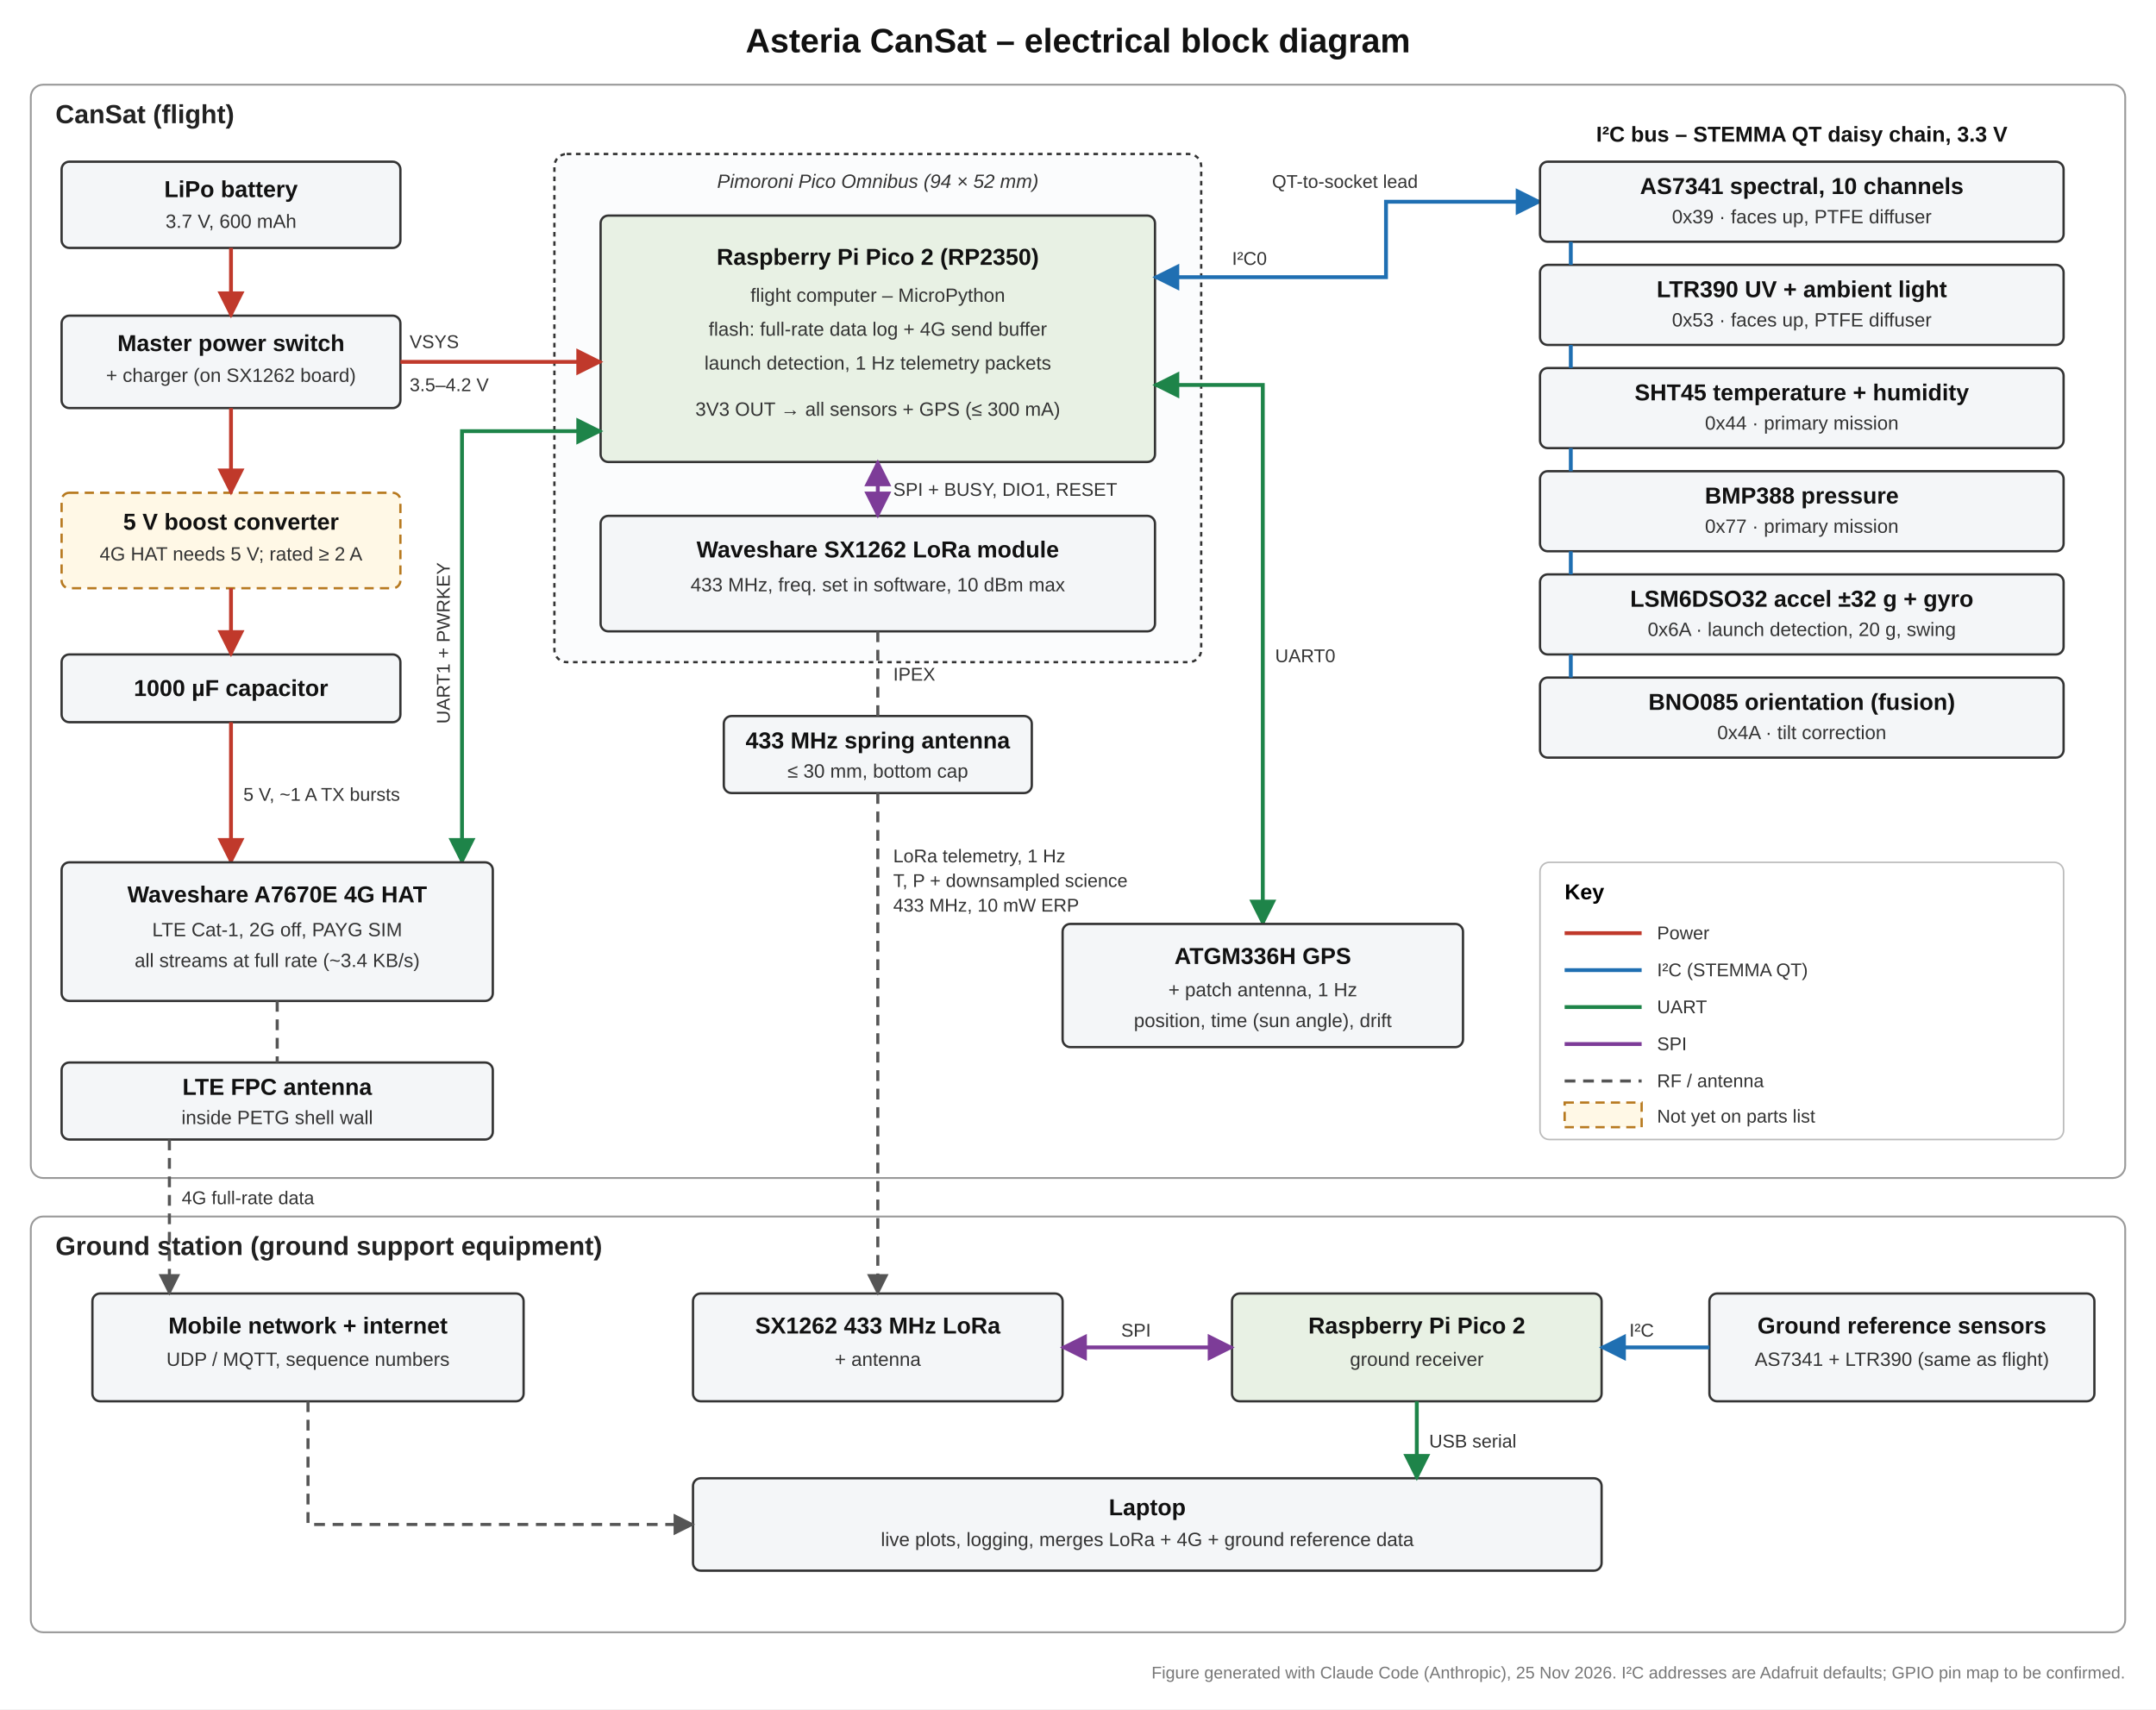
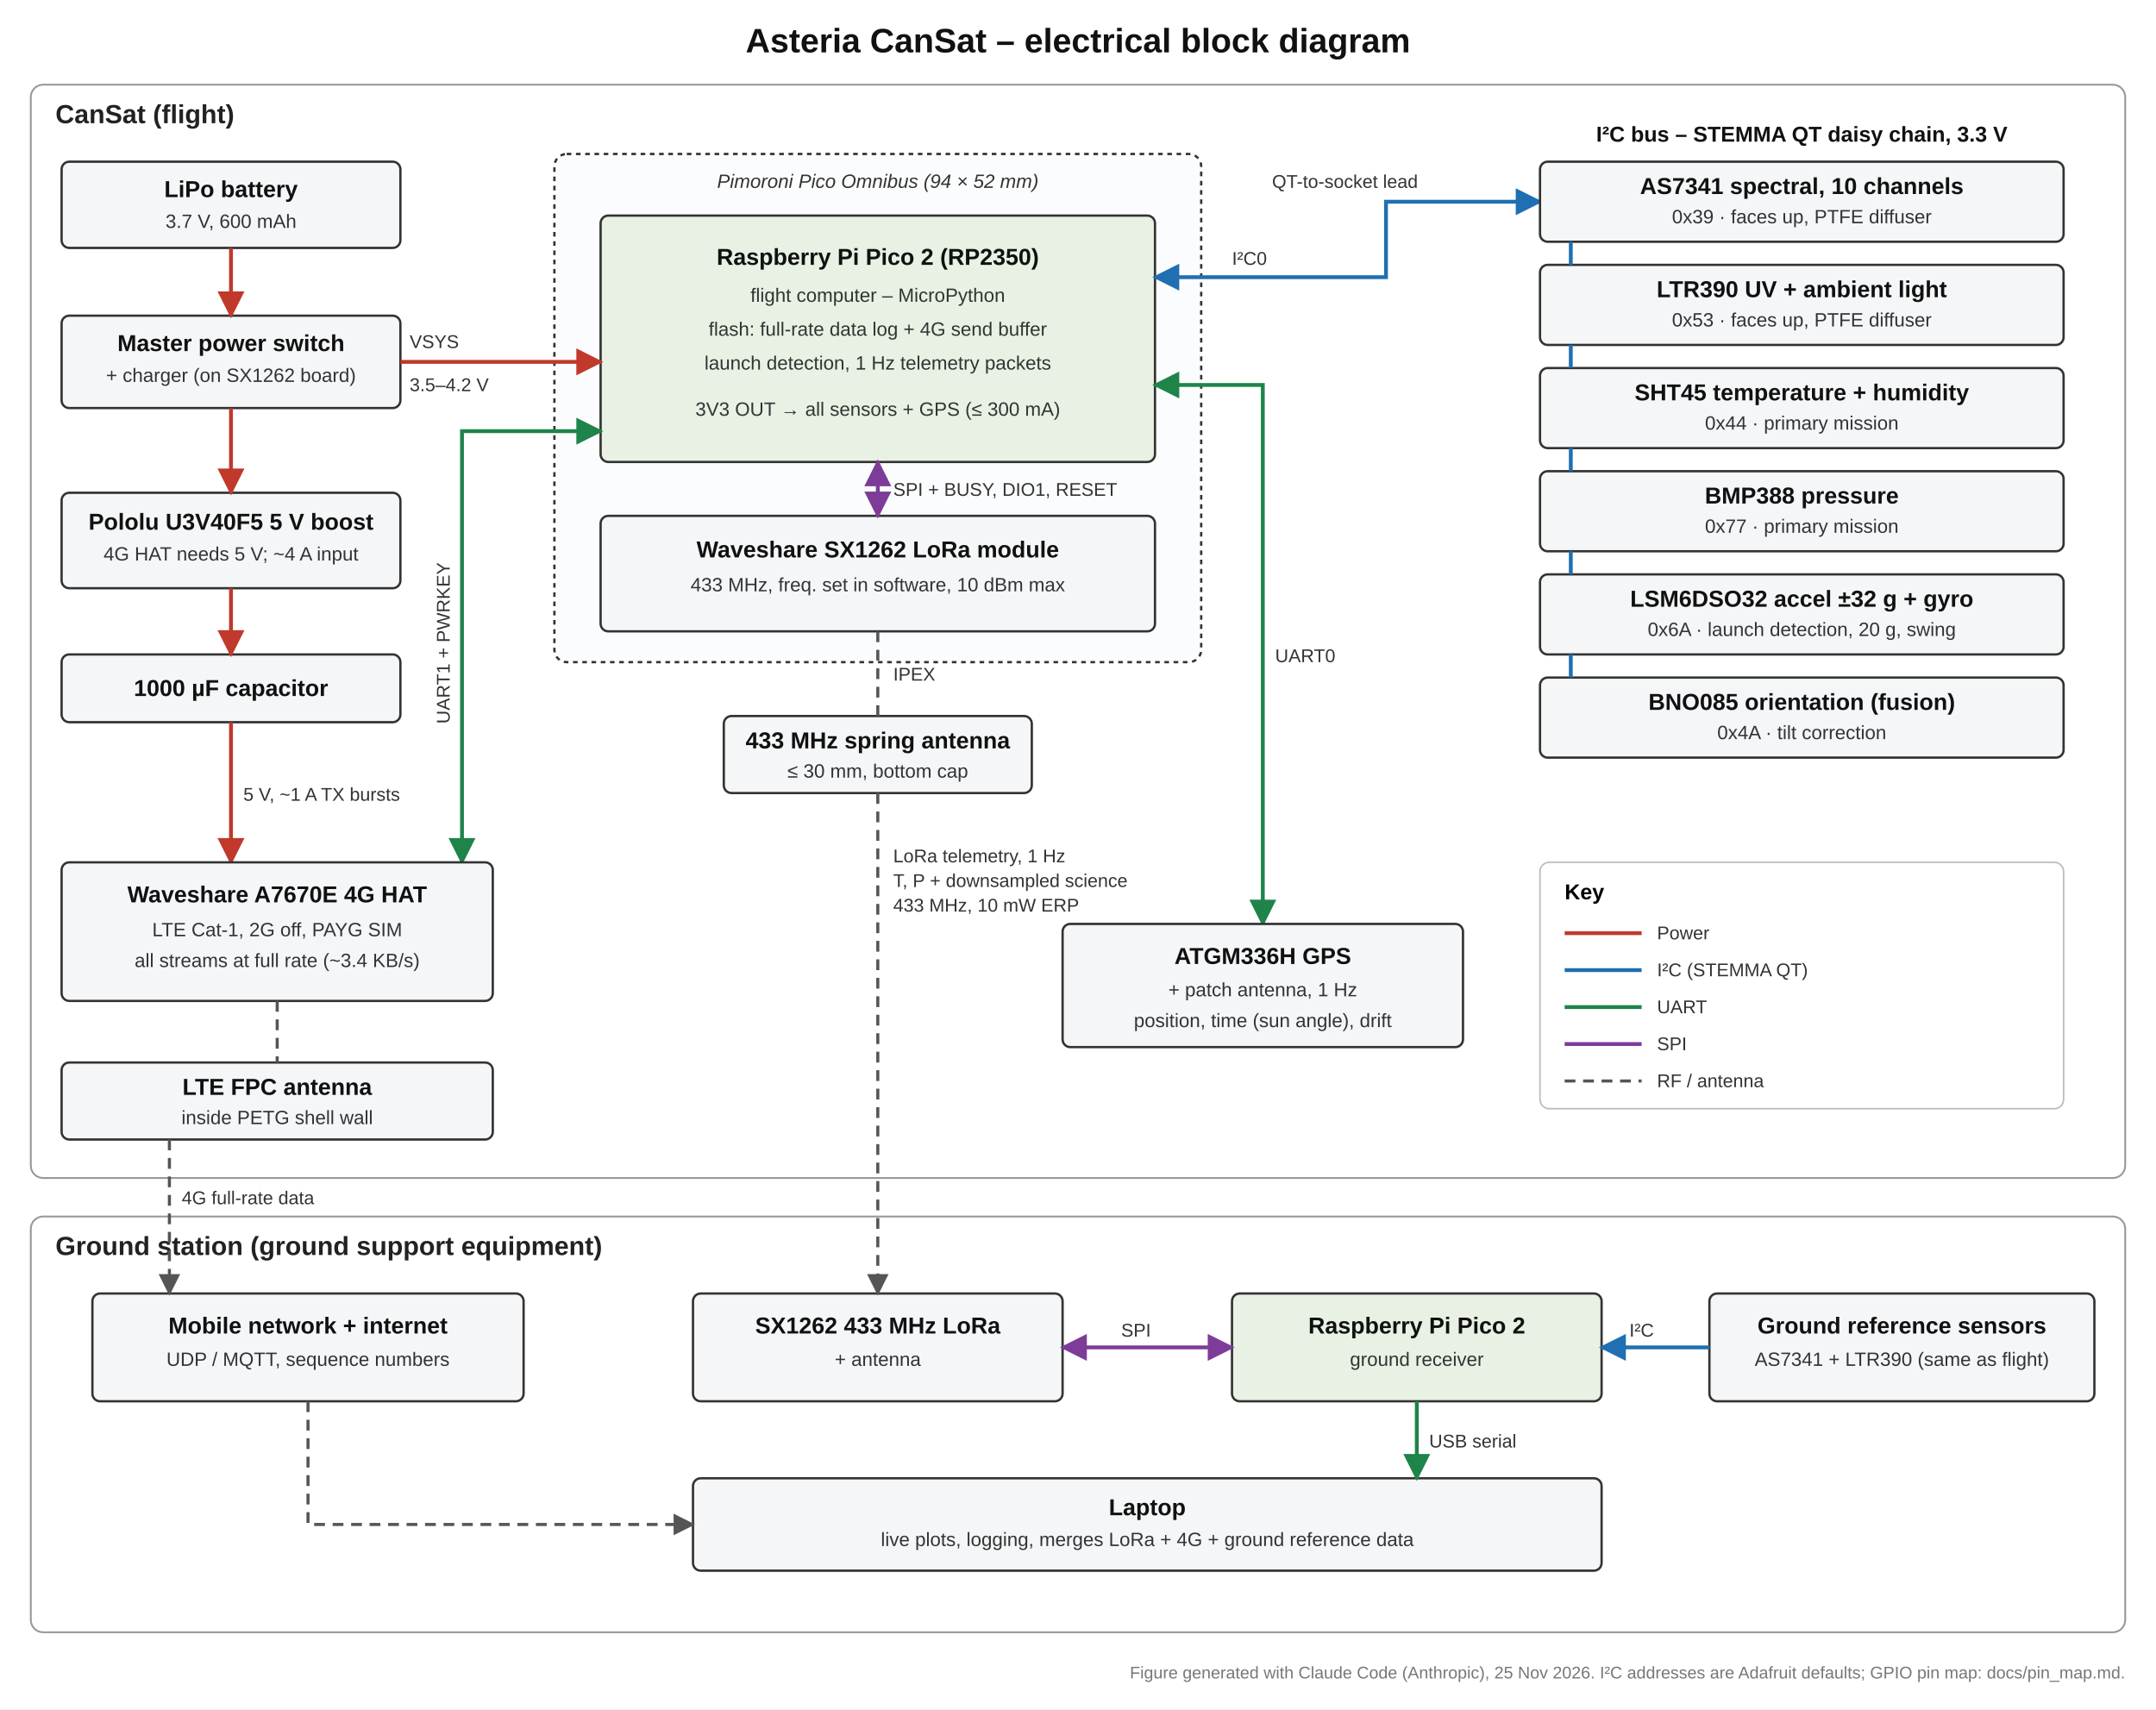
<svg xmlns="http://www.w3.org/2000/svg" width="1400" height="1110" viewBox="0 0 1400 1110" font-family="Arial, Helvetica, sans-serif">
  <defs>
    <marker id="a" viewBox="0 0 10 10" refX="9" refY="5" markerWidth="7" markerHeight="7" orient="auto-start-reverse">
      <path d="M0,0 L10,5 L0,10 z" fill="context-stroke" />
    </marker>
    <style>
      .box{fill:#f4f6f8;stroke:#333;stroke-width:1.5}
      .tbd{fill:#fff8e6;stroke:#b7791f;stroke-width:1.5;stroke-dasharray:6 4}
      .t{font-size:15px;font-weight:bold;fill:#111;text-anchor:middle}
      .s{font-size:12.5px;fill:#333;text-anchor:middle}
      .l{font-size:12px;fill:#333}
      .pwr{stroke:#c0392b;stroke-width:2.5;fill:none}
      .i2c{stroke:#1f6fb2;stroke-width:2.5;fill:none}
      .uart{stroke:#1e8449;stroke-width:2.5;fill:none}
      .spi{stroke:#7d3c98;stroke-width:2.5;fill:none}
      .rf{stroke:#555;stroke-width:2;fill:none;stroke-dasharray:7 5}
      .panel{fill:none;stroke:#999;stroke-width:1.2}
      .ph{font-size:17px;font-weight:bold;fill:#222}
    </style>
  </defs>
  <rect width="1400" height="1110" fill="#fff" />
  <text x="700" y="34" font-size="22" font-weight="bold" text-anchor="middle" fill="#111">Asteria CanSat – electrical block diagram</text>
  <rect class="panel" x="20" y="55" width="1360" height="710" rx="8" />
  <text class="ph" x="36" y="80">CanSat (flight)</text>
  <rect class="box" x="40" y="105" width="220" height="56" rx="5" />
  <text class="t" x="150" y="128">LiPo battery</text>
  <text class="s" x="150" y="148">3.7 V, 600 mAh</text>
  <rect class="box" x="40" y="205" width="220" height="60" rx="5" />
  <text class="t" x="150" y="228">Master power switch</text>
  <text class="s" x="150" y="248">+ charger (on SX1262 board)</text>
-   <rect class="tbd" x="40" y="320" width="220" height="62" rx="5" />
-   <text class="t" x="150" y="344">5 V boost converter</text>
-   <text class="s" x="150" y="364">4G HAT needs 5 V; rated ≥ 2 A</text>
+   <rect class="box" x="40" y="320" width="220" height="62" rx="5" />
+   <text class="t" x="150" y="344">Pololu U3V40F5 5 V boost</text>
+   <text class="s" x="150" y="364">4G HAT needs 5 V; ~4 A input</text>
  <rect class="box" x="40" y="425" width="220" height="44" rx="5" />
  <text class="t" x="150" y="452">1000 µF capacitor</text>
  <path class="pwr" d="M150,161 V205" marker-end="url(#a)" />
  <path class="pwr" d="M150,265 V320" marker-end="url(#a)" />
  <path class="pwr" d="M150,382 V425" marker-end="url(#a)" />
  <path class="pwr" d="M150,469 V560" marker-end="url(#a)" />
  <text class="l" x="158" y="520">5 V, ~1 A TX bursts</text>
  <text class="l" x="266" y="226">VSYS</text>
  <text class="l" x="266" y="254">3.5–4.2 V</text>
  <rect x="360" y="100" width="420" height="330" rx="8" fill="#fbfcfd" stroke="#333" stroke-width="1.5" stroke-dasharray="3 3" />
  <text class="s" x="570" y="122" font-style="italic">Pimoroni Pico Omnibus (94 × 52 mm)</text>
  <rect class="box" x="390" y="140" width="360" height="160" rx="5" style="fill:#e8f1e4" />
  <text class="t" x="570" y="172">Raspberry Pi Pico 2 (RP2350)</text>
  <text class="s" x="570" y="196">flight computer – MicroPython</text>
  <text class="s" x="570" y="218">flash: full-rate data log + 4G send buffer</text>
  <text class="s" x="570" y="240">launch detection, 1 Hz telemetry packets</text>
  <text class="s" x="570" y="270">3V3 OUT → all sensors + GPS (≤ 300 mA)</text>
  <rect class="box" x="390" y="335" width="360" height="75" rx="5" />
  <text class="t" x="570" y="362">Waveshare SX1262 LoRa module</text>
  <text class="s" x="570" y="384">433 MHz, freq. set in software, 10 dBm max</text>
  <path class="spi" d="M570,300 V335" marker-end="url(#a)" marker-start="url(#a)" />
  <text class="l" x="580" y="322">SPI + BUSY, DIO1, RESET</text>
  <rect class="box" x="470" y="465" width="200" height="50" rx="5" />
  <text class="t" x="570" y="486">433 MHz spring antenna</text>
  <text class="s" x="570" y="505">≤ 30 mm, bottom cap</text>
  <path class="rf" d="M570,410 V465" />
  <text class="l" x="580" y="442">IPEX</text>
  <path class="uart" d="M390,280 H300 V560" marker-end="url(#a)" marker-start="url(#a)" />
  <text class="l" x="292" y="470" transform="rotate(-90 292 470)">UART1 + PWRKEY</text>
  <rect class="box" x="40" y="560" width="280" height="90" rx="5" />
  <text class="t" x="180" y="586">Waveshare A7670E 4G HAT</text>
  <text class="s" x="180" y="608">LTE Cat-1, 2G off, PAYG SIM</text>
  <text class="s" x="180" y="628">all streams at full rate (~3.4 KB/s)</text>
  <rect class="box" x="40" y="690" width="280" height="50" rx="5" />
  <text class="t" x="180" y="711">LTE FPC antenna</text>
  <text class="s" x="180" y="730">inside PETG shell wall</text>
  <path class="rf" d="M180,650 V690" />
  <path class="uart" d="M750,250 H820 V600" marker-end="url(#a)" marker-start="url(#a)" />
  <text class="l" x="828" y="430">UART0</text>
  <rect class="box" x="690" y="600" width="260" height="80" rx="5" />
  <text class="t" x="820" y="626">ATGM336H GPS</text>
  <text class="s" x="820" y="647">+ patch antenna, 1 Hz</text>
  <text class="s" x="820" y="667">position, time (sun angle), drift</text>
  <text class="t" x="1170" y="92" style="font-size:14px">I²C bus – STEMMA QT daisy chain, 3.3 V</text>
  <path class="i2c" d="M750,180 H900 V131 H1000" marker-end="url(#a)" marker-start="url(#a)" />
  <text class="l" x="800" y="172">I²C0</text>
  <text class="l" x="826" y="122">QT-to-socket lead</text>
  <g>
    <rect class="box" x="1000" y="105" width="340" height="52" rx="5" />
    <text class="t" x="1170" y="126">AS7341 spectral, 10 channels</text>
    <text class="s" x="1170" y="145">0x39 · faces up, PTFE diffuser</text>
    <rect class="box" x="1000" y="172" width="340" height="52" rx="5" />
    <text class="t" x="1170" y="193">LTR390 UV + ambient light</text>
    <text class="s" x="1170" y="212">0x53 · faces up, PTFE diffuser</text>
    <rect class="box" x="1000" y="239" width="340" height="52" rx="5" />
    <text class="t" x="1170" y="260">SHT45 temperature + humidity</text>
    <text class="s" x="1170" y="279">0x44 · primary mission</text>
    <rect class="box" x="1000" y="306" width="340" height="52" rx="5" />
    <text class="t" x="1170" y="327">BMP388 pressure</text>
    <text class="s" x="1170" y="346">0x77 · primary mission</text>
    <rect class="box" x="1000" y="373" width="340" height="52" rx="5" />
    <text class="t" x="1170" y="394">LSM6DSO32 accel ±32 g + gyro</text>
    <text class="s" x="1170" y="413">0x6A · launch detection, 20 g, swing</text>
    <rect class="box" x="1000" y="440" width="340" height="52" rx="5" />
    <text class="t" x="1170" y="461">BNO085 orientation (fusion)</text>
    <text class="s" x="1170" y="480">0x4A · tilt correction</text>
  </g>
  <path class="i2c" d="M1020,157 V172 M1020,224 V239 M1020,291 V306 M1020,358 V373 M1020,425 V440" />
-   <rect x="1000" y="560" width="340" height="180" rx="6" fill="#fff" stroke="#bbb" />
+   <rect x="1000" y="560" width="340" height="160" rx="6" fill="#fff" stroke="#bbb" />
  <text x="1016" y="584" font-size="14" font-weight="bold">Key</text>
  <path class="pwr" d="M1016,606 H1066" />
  <text class="l" x="1076" y="610">Power</text>
  <path class="i2c" d="M1016,630 H1066" />
  <text class="l" x="1076" y="634">I²C (STEMMA QT)</text>
  <path class="uart" d="M1016,654 H1066" />
  <text class="l" x="1076" y="658">UART</text>
  <path class="spi" d="M1016,678 H1066" />
  <text class="l" x="1076" y="682">SPI</text>
  <path class="rf" d="M1016,702 H1066" />
  <text class="l" x="1076" y="706">RF / antenna</text>
-   <rect class="tbd" x="1016" y="716" width="50" height="16" />
-   <text class="l" x="1076" y="729">Not yet on parts list</text>
  <rect class="panel" x="20" y="790" width="1360" height="270" rx="8" />
  <text class="ph" x="36" y="815">Ground station (ground support equipment)</text>
  <rect class="box" x="60" y="840" width="280" height="70" rx="5" />
  <text class="t" x="200" y="866">Mobile network + internet</text>
  <text class="s" x="200" y="887">UDP / MQTT, sequence numbers</text>
  <rect class="box" x="450" y="840" width="240" height="70" rx="5" />
  <text class="t" x="570" y="866">SX1262 433 MHz LoRa</text>
  <text class="s" x="570" y="887">+ antenna</text>
  <rect class="box" x="800" y="840" width="240" height="70" rx="5" style="fill:#e8f1e4" />
  <text class="t" x="920" y="866">Raspberry Pi Pico 2</text>
  <text class="s" x="920" y="887">ground receiver</text>
  <rect class="box" x="1110" y="840" width="250" height="70" rx="5" />
  <text class="t" x="1235" y="866">Ground reference sensors</text>
  <text class="s" x="1235" y="887">AS7341 + LTR390 (same as flight)</text>
  <rect class="box" x="450" y="960" width="590" height="60" rx="5" />
  <text class="t" x="745" y="984">Laptop</text>
  <text class="s" x="745" y="1004">live plots, logging, merges LoRa + 4G + ground reference data</text>
  <path class="spi" d="M690,875 H800" marker-end="url(#a)" marker-start="url(#a)" />
  <text class="l" x="728" y="868">SPI</text>
  <path class="i2c" d="M1110,875 H1040" marker-end="url(#a)" />
  <text class="l" x="1058" y="868">I²C</text>
  <path class="uart" d="M920,910 V960" marker-end="url(#a)" />
  <text class="l" x="928" y="940">USB serial</text>
  <path class="rf" d="M200,910 V990 H450" marker-end="url(#a)" />
  <path class="rf" d="M570,515 V840" marker-end="url(#a)" />
  <text class="l" x="580" y="560">LoRa telemetry, 1 Hz</text>
  <text class="l" x="580" y="576">T, P + downsampled science</text>
  <text class="l" x="580" y="592">433 MHz, 10 mW ERP</text>
  <path class="rf" d="M110,740 V840" marker-end="url(#a)" />
  <text class="l" x="118" y="782">4G full-rate data</text>
-   <text x="1380" y="1090" font-size="11" fill="#777" text-anchor="end">Figure generated with Claude Code (Anthropic), 25 Nov 2026. I²C addresses are Adafruit defaults; GPIO pin map to be confirmed.</text>
+   <text x="1380" y="1090" font-size="11" fill="#777" text-anchor="end">Figure generated with Claude Code (Anthropic), 25 Nov 2026. I²C addresses are Adafruit defaults; GPIO pin map: docs/pin_map.md.</text>
  <path class="pwr" d="M260,235 H390" marker-end="url(#a)" />
</svg>
